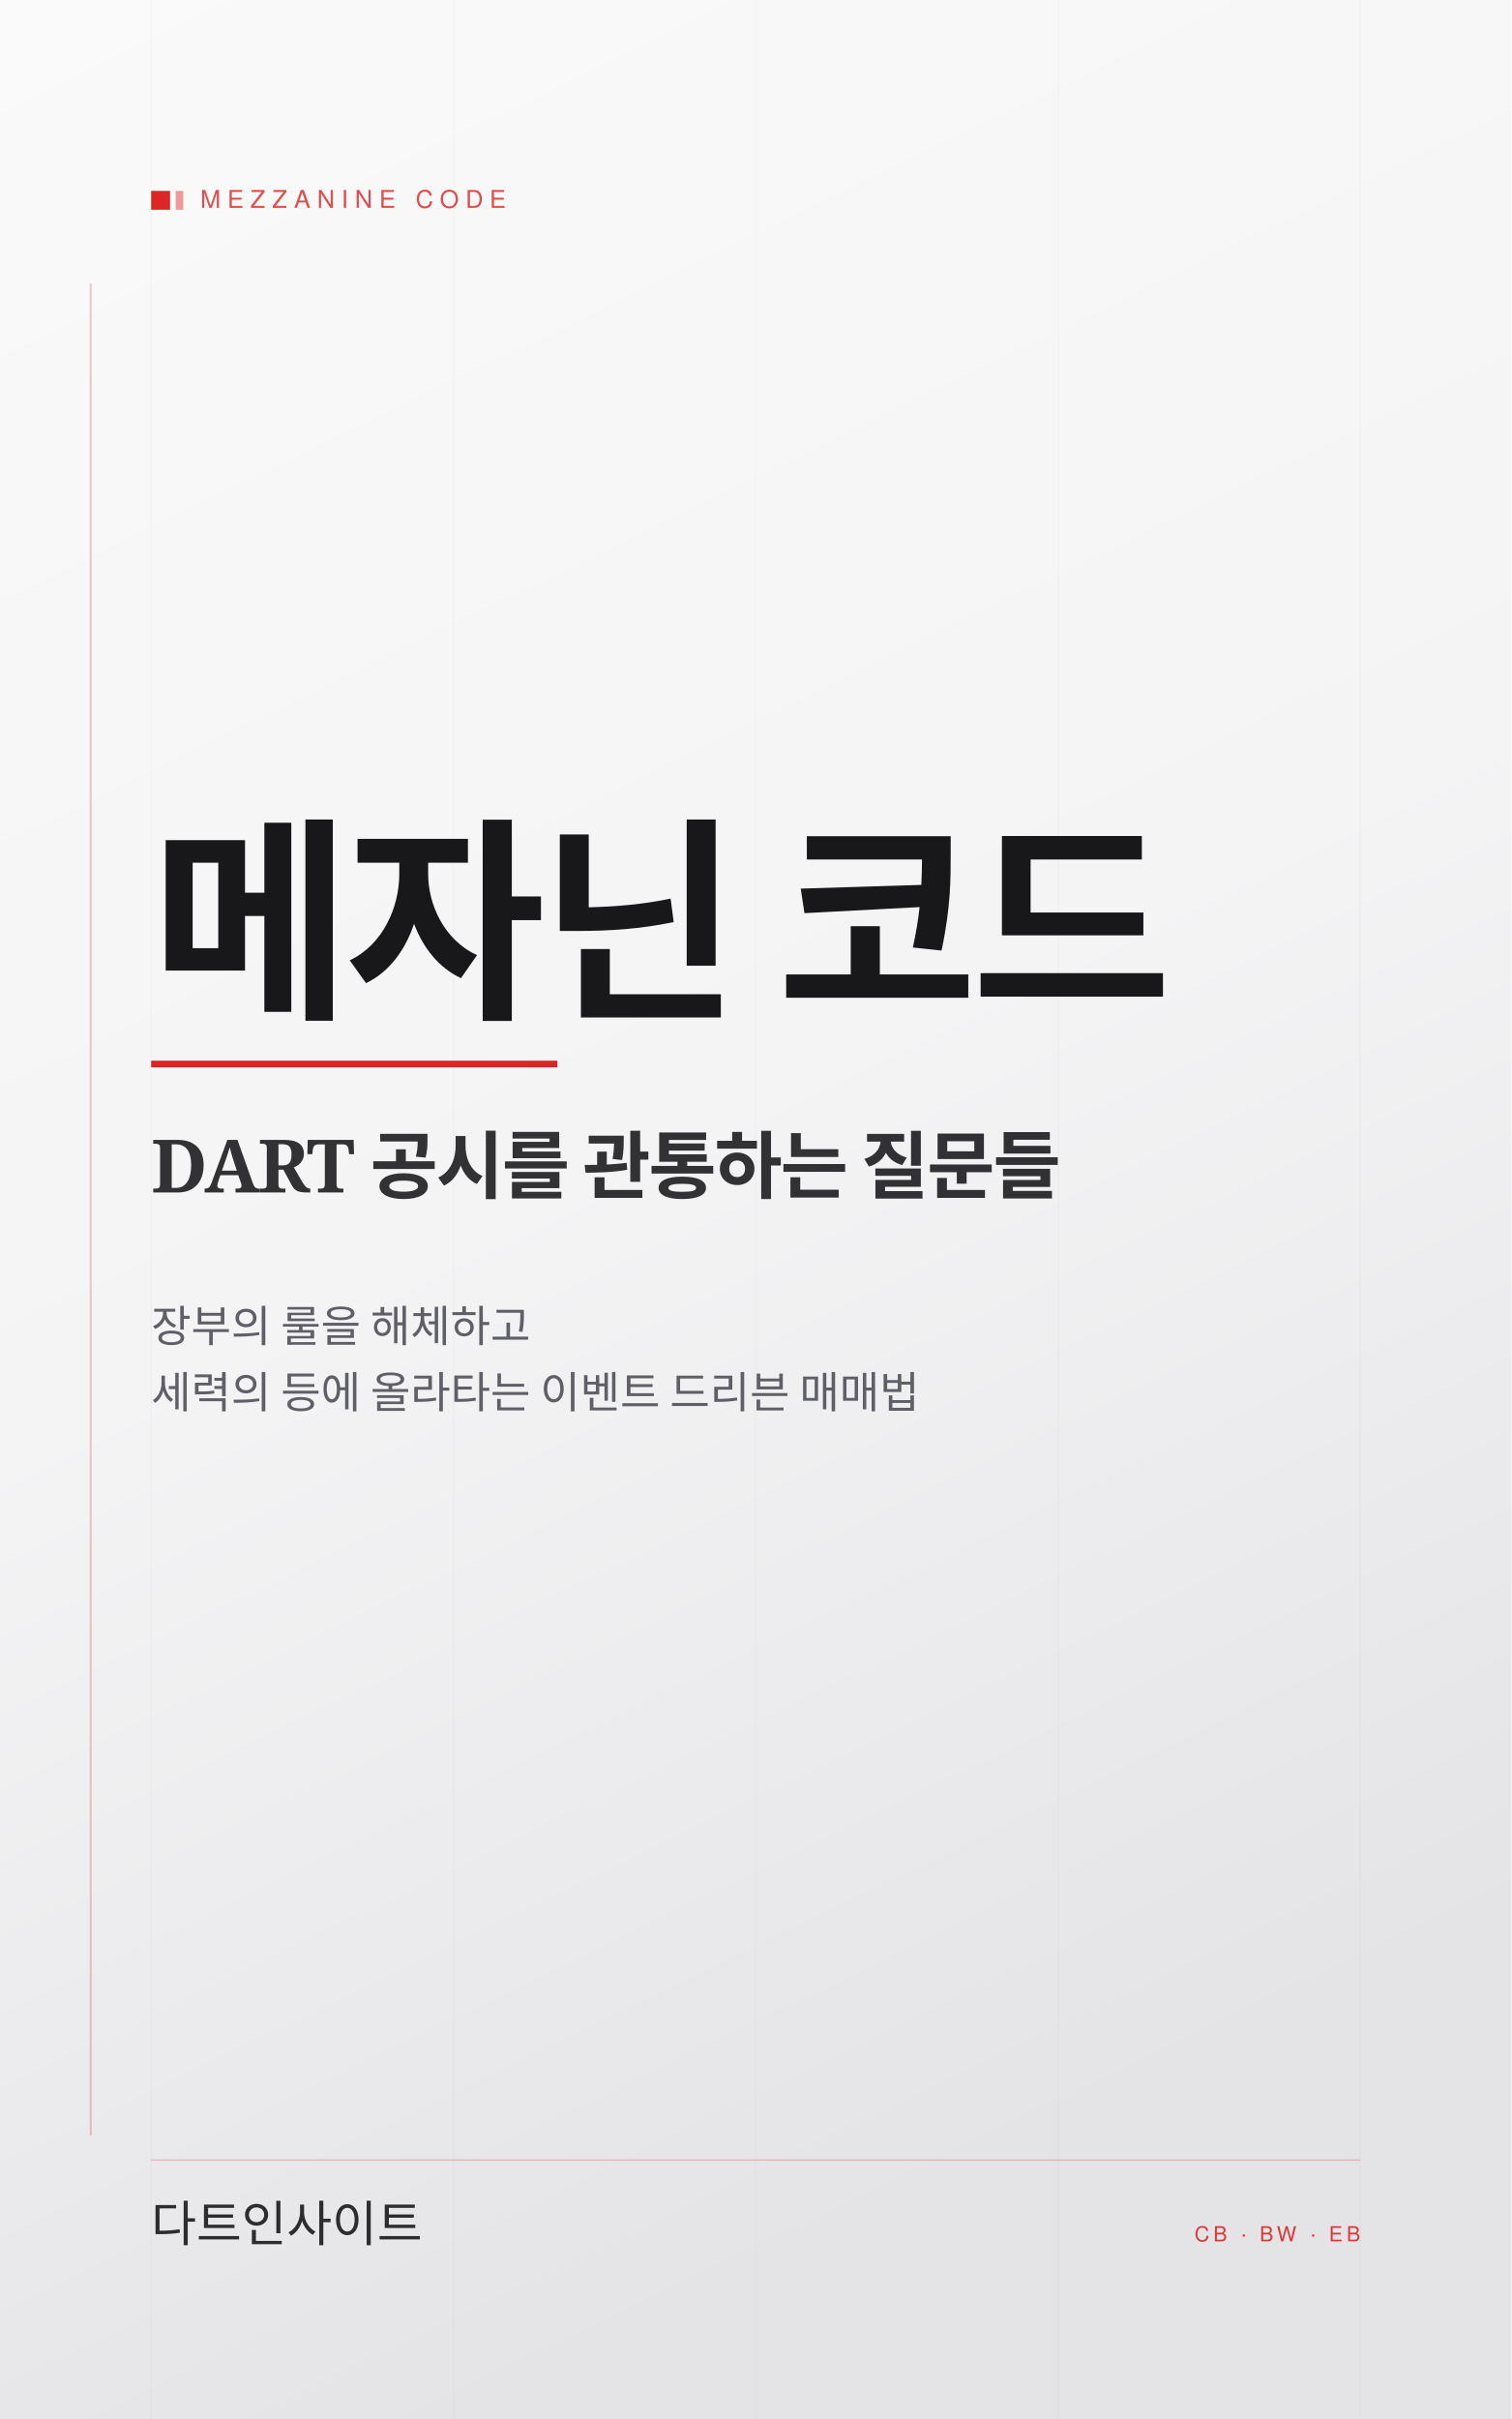
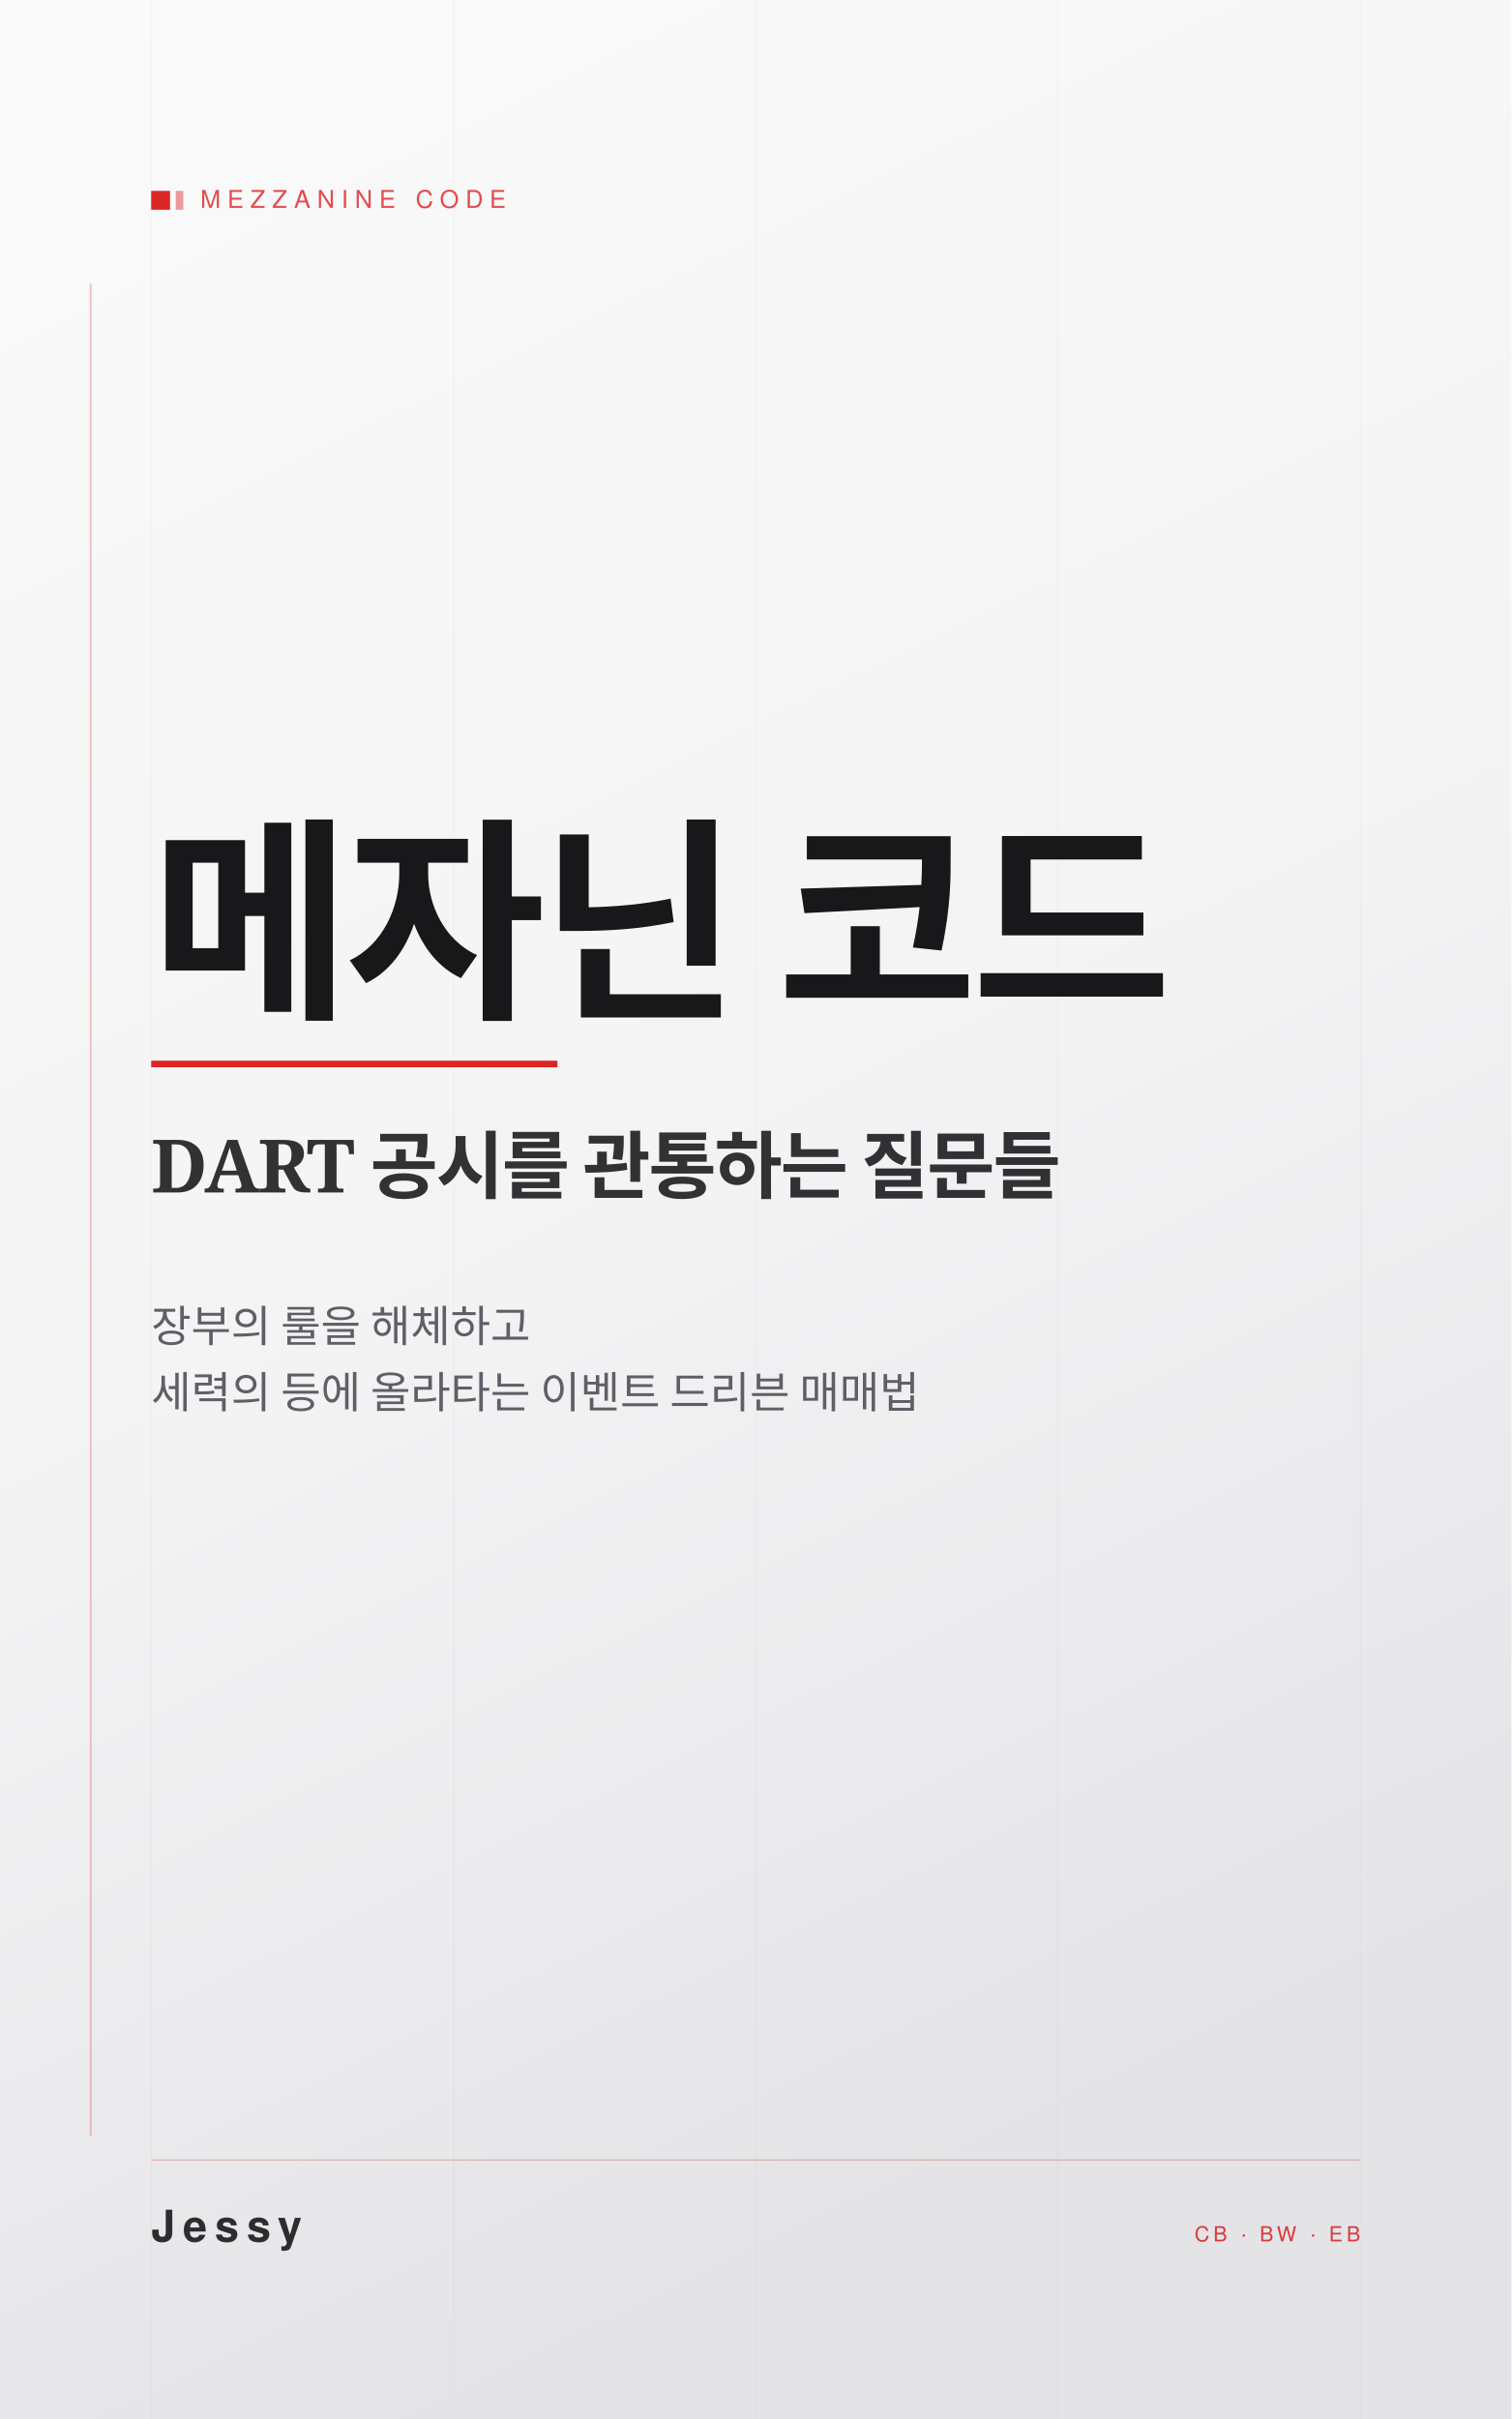
<svg xmlns="http://www.w3.org/2000/svg" viewBox="0 0 1600 2560" width="1600" height="2560">
  <defs>
    <linearGradient id="bg" x1="0" y1="0" x2="0.3" y2="1">
      <stop offset="0" stop-color="#FAFAFA" />
      <stop offset="0.55" stop-color="#F4F4F5" />
      <stop offset="1" stop-color="#E4E4E7" />
    </linearGradient>
  </defs>
  <rect width="1600" height="2560" fill="url(#bg)" />
  <g stroke="#18181B" stroke-width="1" opacity="0.03">
    <path d="M160 0v2560M480 0v2560M800 0v2560M1120 0v2560M1440 0v2560" />
  </g>
  <path d="M96 300v1960" stroke="#DC2626" stroke-width="2" opacity="0.26" />
  <g transform="translate(160,222)">
    <rect x="0" y="-20" width="20" height="20" fill="#DC2626" />
    <rect x="26" y="-20" width="8" height="20" fill="#DC2626" opacity="0.45" />
    <text x="52" y="-2" font-family="'Segoe UI', Helvetica, Arial, sans-serif" font-size="26" letter-spacing="7" fill="#DC2626" opacity="0.82">MEZZANINE CODE</text>
  </g>
  <text x="160" y="1060" font-family="KoPubWorldBatang, 'Noto Serif KR', serif" font-size="230" font-weight="700" fill="#18181B" letter-spacing="-6">메자닌 코드</text>
  <path d="M160 1126h430" stroke="#DC2626" stroke-width="7" />
  <text x="160" y="1262" font-family="KoPubWorldBatang, 'Noto Serif KR', serif" font-size="78" font-weight="700" fill="#18181B" letter-spacing="-2" opacity="0.88">DART 공시를 관통하는 질문들</text>
  <text x="160" y="1420" font-family="KoPubWorldDotum, 'Noto Sans KR', sans-serif" font-size="46" fill="#52525B" opacity="0.92">장부의 룰을 해체하고</text>
  <text x="160" y="1490" font-family="KoPubWorldDotum, 'Noto Sans KR', sans-serif" font-size="46" fill="#52525B" opacity="0.92">세력의 등에 올라타는 이벤트 드리븐 매매법</text>
  <path d="M160 2286h1280" stroke="#DC2626" stroke-width="1.5" opacity="0.26" />
-   <text x="160" y="2372" font-family="KoPubWorldBatang, 'Noto Serif KR', serif" font-size="52" fill="#18181B" opacity="0.9">다트인사이트</text>
+   <text x="160" y="2372" font-family="'Segoe UI', Helvetica, Arial, sans-serif" font-size="46" font-weight="700" letter-spacing="8" fill="#18181B" opacity="0.9">Jessy</text>
  <text x="1440" y="2372" text-anchor="end" font-family="'Segoe UI', Helvetica, Arial, sans-serif" font-size="22" letter-spacing="4" fill="#DC2626" opacity="0.9">CB · BW · EB</text>
</svg>
